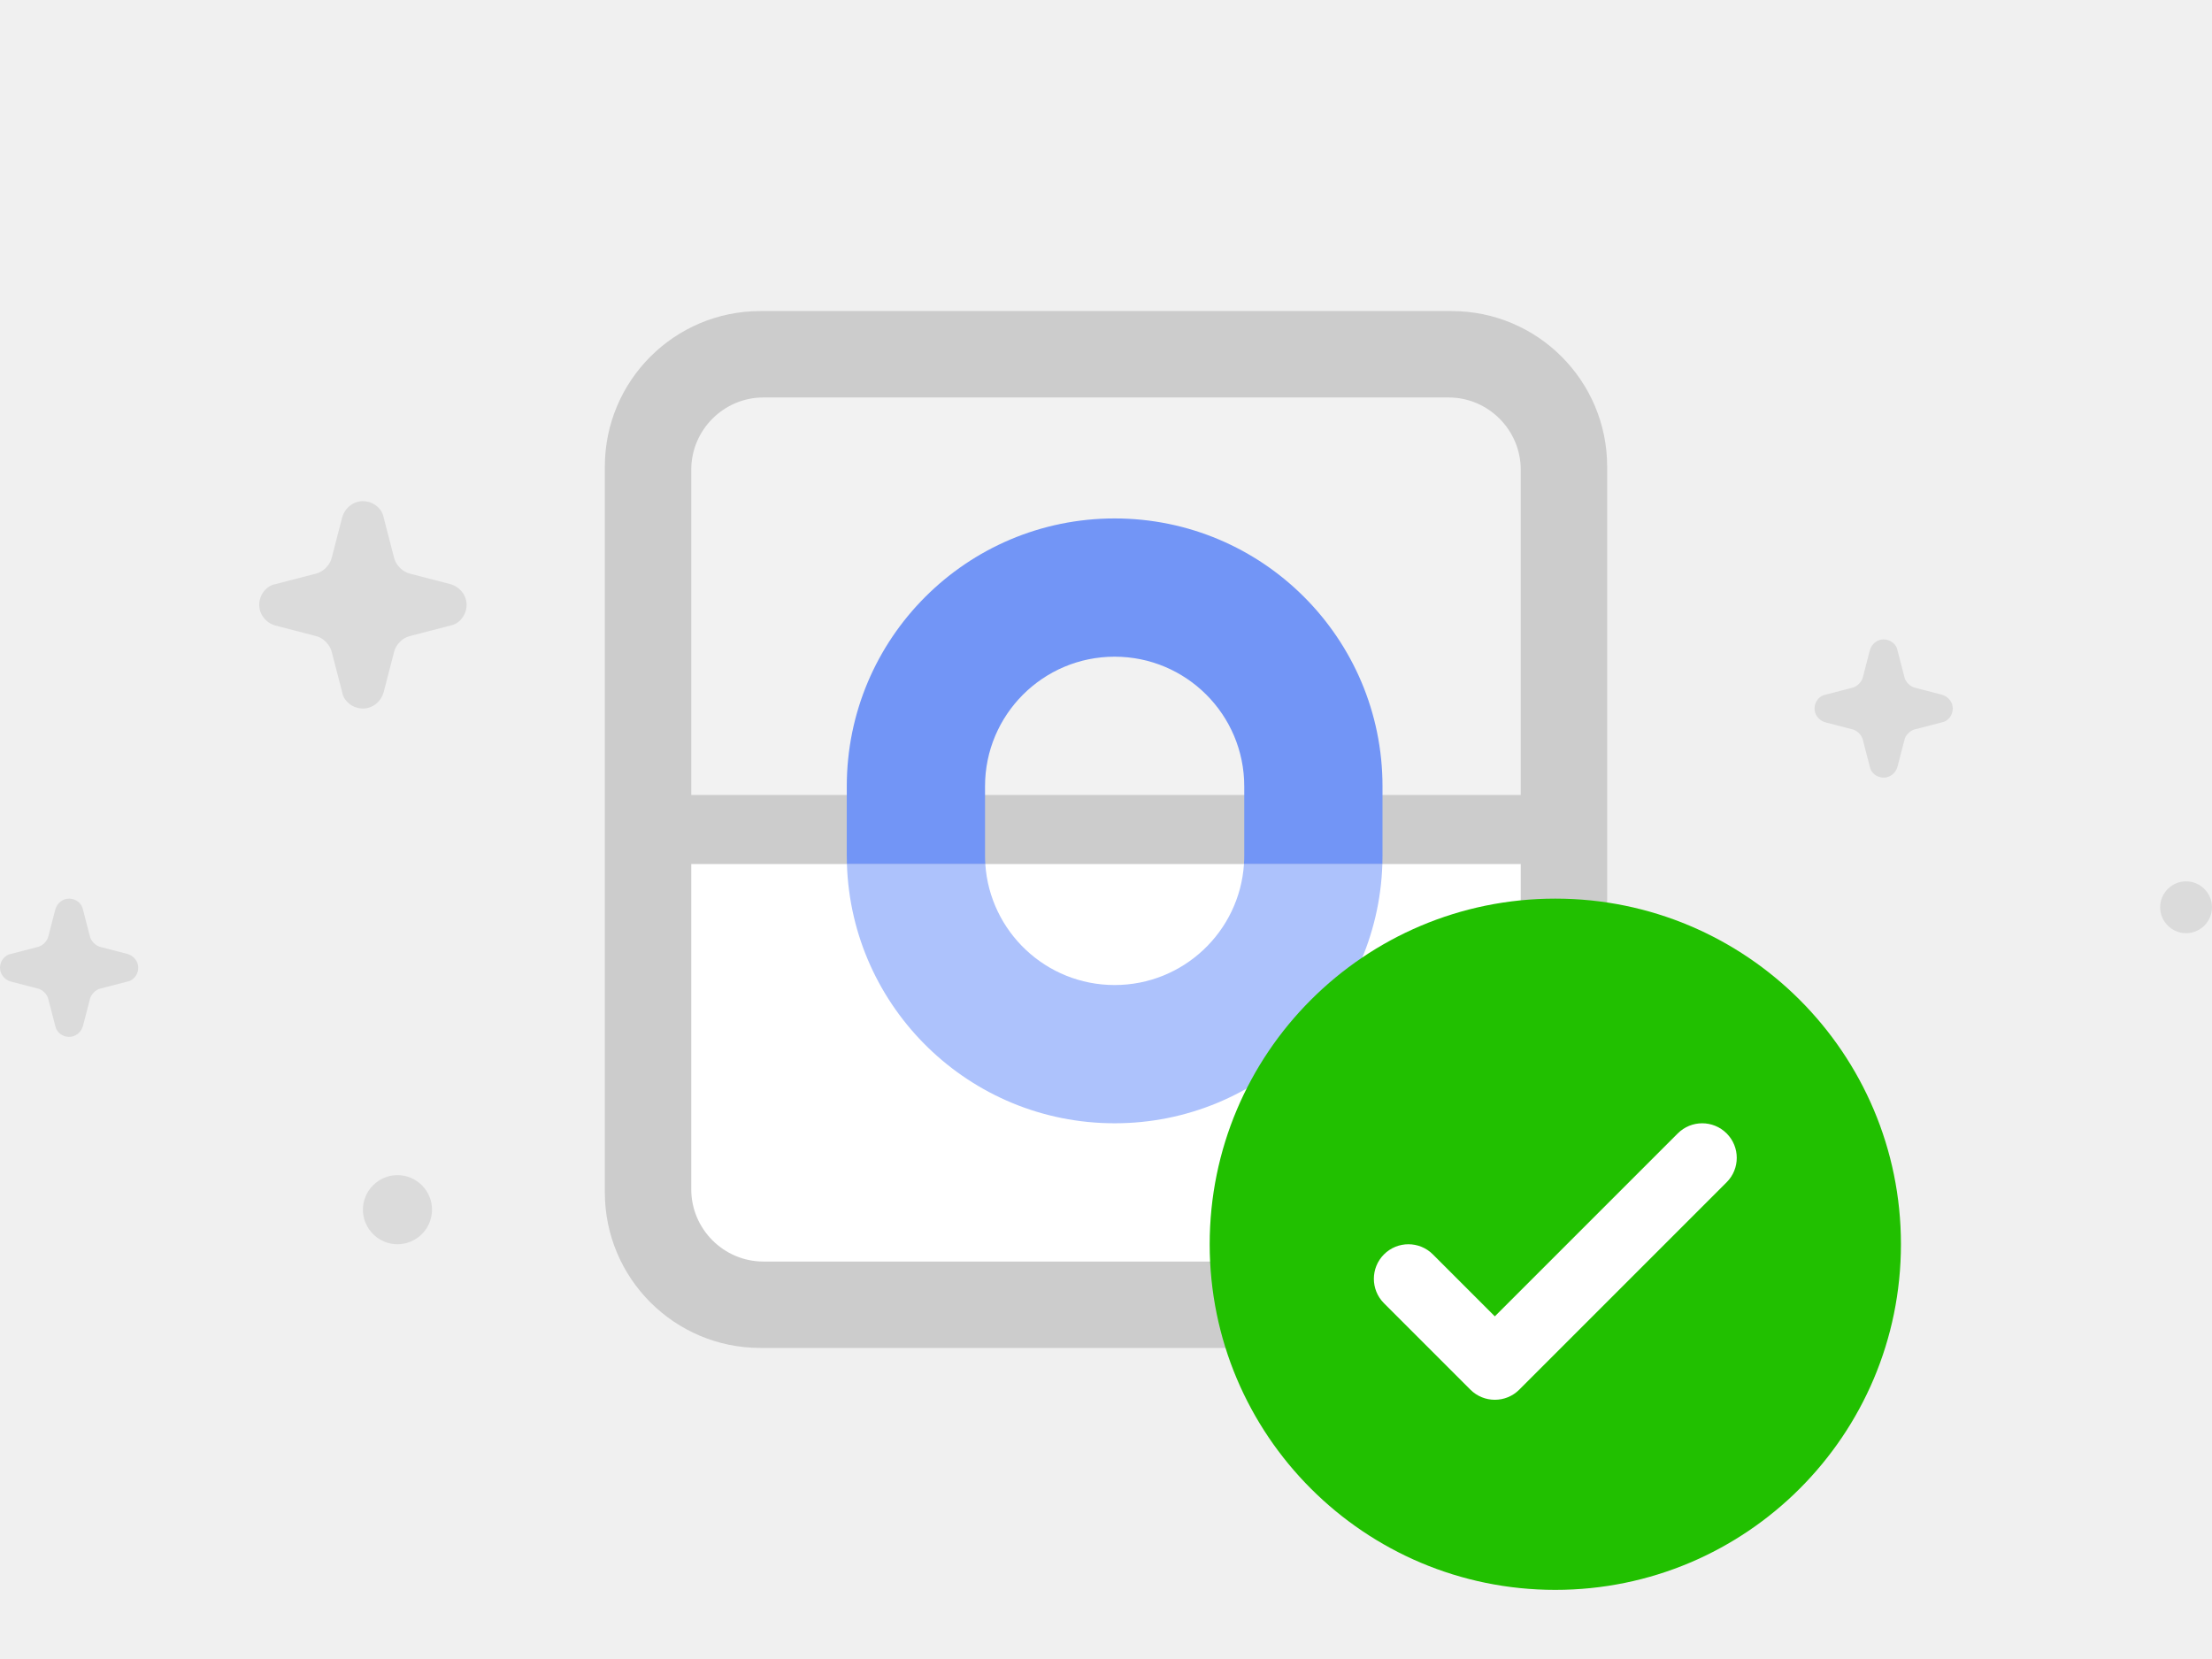
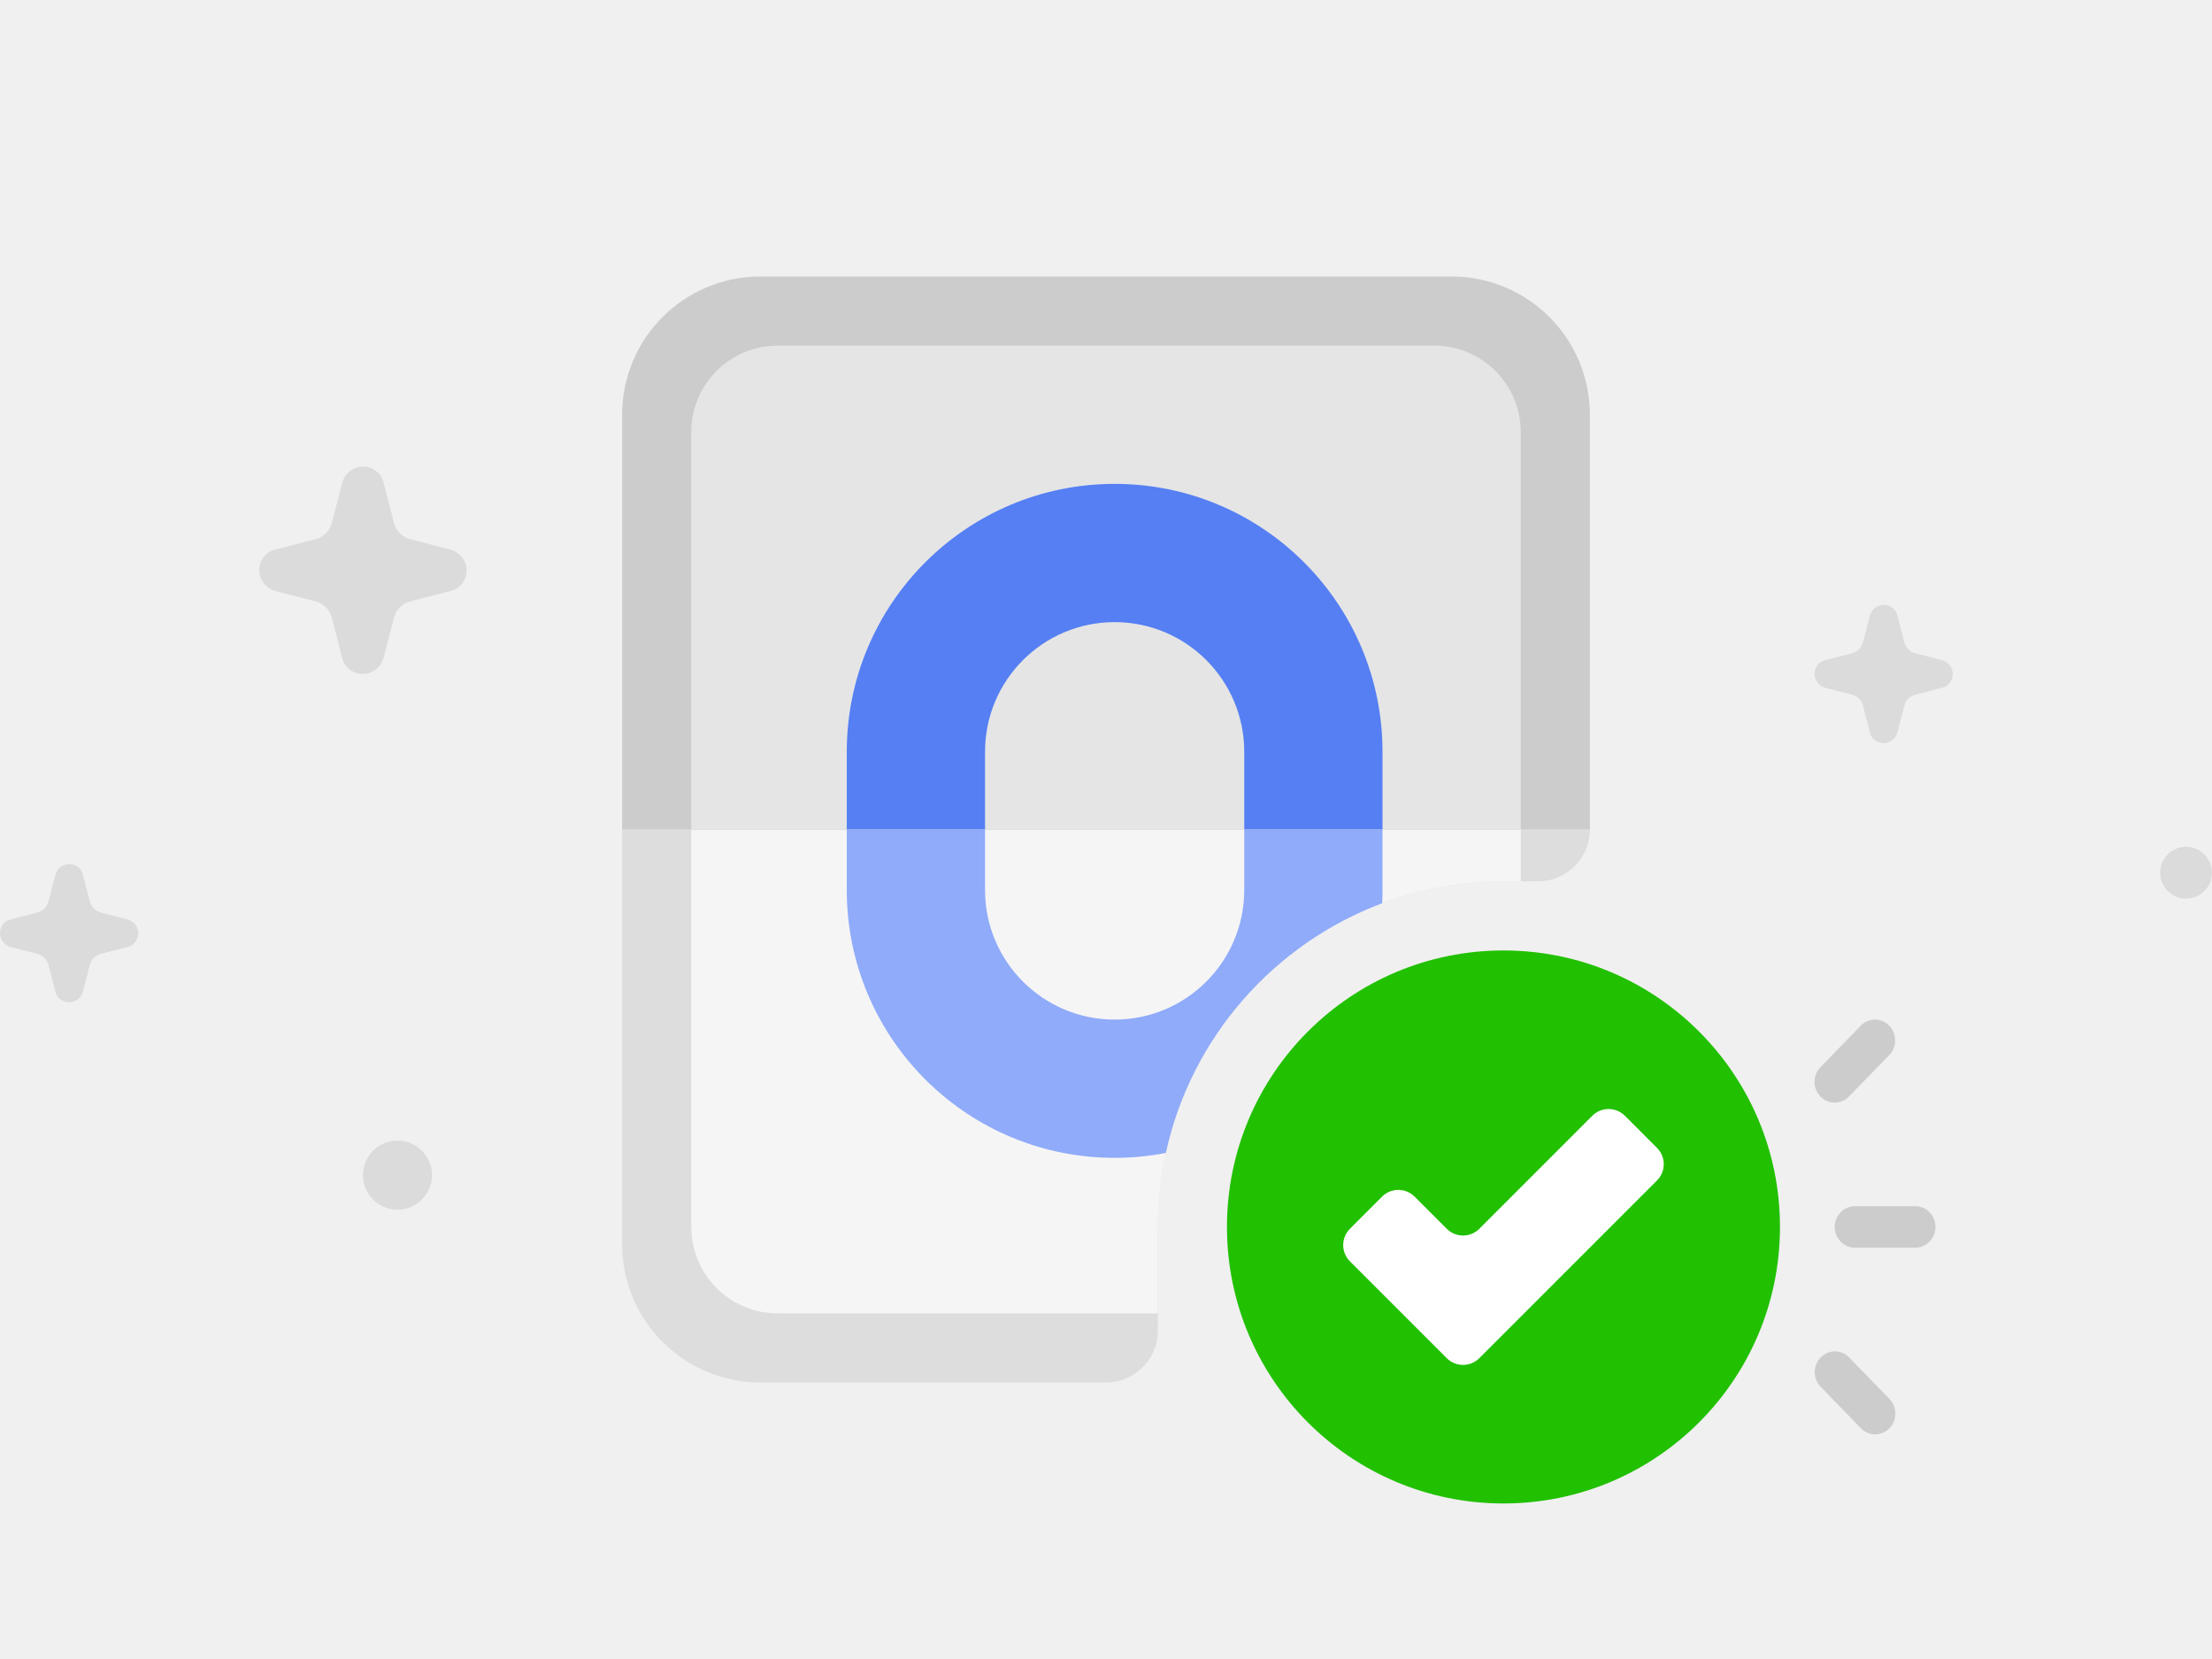
- <svg xmlns="http://www.w3.org/2000/svg" fill="none" height="96" width="128">
-   <g fill="#888" opacity=".2">
-     <path d="m15.943 33.8 2.314-.6c.429-.086.857-.514.943-.943l.6-2.314c.171-.6.686-.943 1.2-.943.6 0 1.114.429 1.2.943l.6 2.314c.086.429.514.857.943.943l2.314.6c.6.171.943.686.943 1.2 0 .6-.429 1.114-.943 1.2l-2.314.6c-.429.086-.857.514-.943.943l-.6 2.314c-.171.6-.686.943-1.2.943-.6 0-1.114-.429-1.2-.943l-.6-2.314c-.086-.429-.514-.857-.943-.943l-2.314-.6c-.6-.171-.943-.686-.943-1.2 0-.6.428-1.114.943-1.2z" />
-     <path d="m105.629 40.2 1.542-.4c.286-.057.572-.343.629-.629l.4-1.542c.114-.4.457-.629.8-.629.4 0 .743.286.8.629l.4 1.542c.057.286.343.572.629.629l1.542.4c.4.114.629.457.629.8 0 .4-.286.743-.629.8l-1.542.4c-.286.057-.572.343-.629.629l-.4 1.542c-.114.4-.457.629-.8.629-.4 0-.743-.286-.8-.629l-.4-1.542c-.057-.286-.343-.572-.629-.629l-1.542-.4c-.4-.114-.629-.457-.629-.8 0-.4.286-.743.629-.8z" />
-     <path d="m2.171 54.8-1.542.4c-.343.057-.629.4-.629.8 0 .343.229.686.629.8l1.542.4c.286.057.572.343.629.629l.4 1.542c.057.343.4.629.8.629.343 0 .686-.229.8-.629l.4-1.542c.057-.286.343-.572.629-.629l1.542-.4c.343-.057.629-.4.629-.8 0-.343-.229-.686-.629-.8l-1.542-.4c-.286-.057-.572-.343-.629-.629l-.4-1.542c-.057-.343-.4-.629-.8-.629-.343 0-.686.229-.8.629l-.4 1.542c-.057.286-.343.572-.629.629z" />
-     <path d="m126.5 54c-.825 0-1.5-.675-1.5-1.5s.675-1.5 1.5-1.5 1.5.675 1.5 1.5-.675 1.5-1.5 1.5z" />
-     <path d="m21 70c0 1.1.9 2 2 2s2-.9 2-2-.9-2-2-2-2 .9-2 2z" />
-   </g>
-   <path d="m84 18h-40c-4.97 0-9 4.03-9 9v42c0 4.97 4.03 9 9 9h40c4.97 0 9-4.03 9-9v-42c0-4.97-4.03-9-9-9z" fill="#ccc" />
-   <path d="m88 46h-48v-18.818c0-2.3 1.878-4.182 4.174-4.182h39.652c2.296 0 4.174 1.882 4.174 4.182z" fill="#f2f2f2" />
-   <path d="m40 50h48v18.818c0 2.3-1.878 4.182-4.174 4.182h-39.652c-2.296 0-4.174-1.882-4.174-4.182z" fill="#fff" />
-   <path d="m71.984 50h8.008c-.264 8.329-7.099 15-15.492 15s-15.228-6.671-15.492-15h8.008c.258 3.909 3.51 7 7.484 7s7.226-3.091 7.484-7z" fill="#adc2fc" />
-   <path d="m49.008 50c-.005-.166-.008-.333-.008-.5v-4c0-8.56 6.94-15.5 15.5-15.5s15.5 6.94 15.5 15.5v4c0 .167-.003.334-.008.5h-8.008c.01-.165.016-.332.016-.5v-4c0-4.142-3.358-7.5-7.5-7.5s-7.5 3.358-7.5 7.5v4c0 .168.005.335.016.5z" fill="#7295f6" />
-   <path d="m90 92c11.046 0 20-8.954 20-20s-8.954-20-20-20-20 8.954-20 20 8.954 20 20 20z" fill="#21c000" />
-   <path clip-rule="evenodd" d="m99.914 65.586c.781.78.781 2.047 0 2.828l-12 12c-.78.781-2.047.781-2.828 0l-5-5c-.781-.78-.781-2.047 0-2.828.78-.781 2.047-.781 2.828 0l3.586 3.586 10.586-10.586c.78-.781 2.047-.781 2.828 0z" fill="#fff" fill-rule="evenodd" />
+ <svg xmlns="http://www.w3.org/2000/svg" fill="none" viewBox="0 0 128 96">
+   <path fill="#888" d="m112.371 39.8-1.542.4a.875.875 0 0 0-.629.628l-.4 1.543a.84.84 0 0 1-.8.629c-.4 0-.743-.286-.8-.629l-.4-1.543a.875.875 0 0 0-.629-.628l-1.542-.4A.842.842 0 0 1 105 39c0-.4.286-.743.629-.8l1.542-.4a.875.875 0 0 0 .629-.629l.4-1.543A.84.84 0 0 1 109 35c.4 0 .743.286.8.628l.4 1.543a.875.875 0 0 0 .629.629l1.542.4c.4.114.629.457.629.8 0 .4-.286.743-.629.8Zm-86.314-5.6-2.314.6c-.429.086-.857.514-.943.943l-.6 2.314c-.171.6-.686.943-1.2.943-.6 0-1.114-.429-1.2-.943l-.6-2.314c-.086-.429-.514-.857-.943-.943l-2.314-.6c-.6-.172-.943-.686-.943-1.2 0-.6.429-1.114.943-1.2l2.314-.6c.429-.086.857-.514.943-.943l.6-2.314c.171-.6.686-.943 1.2-.943.6 0 1.114.428 1.2.943l.6 2.314c.086.429.514.857.943.943l2.314.6c.6.171.943.686.943 1.2 0 .6-.428 1.114-.943 1.2ZM7.371 54.8l-1.542.4a.875.875 0 0 0-.629.628l-.4 1.543A.841.841 0 0 1 4 58c-.4 0-.743-.286-.8-.629l-.4-1.543a.875.875 0 0 0-.629-.628L.63 54.8A.841.841 0 0 1 0 54c0-.4.286-.743.629-.8l1.542-.4a.876.876 0 0 0 .629-.629l.4-1.543A.841.841 0 0 1 4 50c.4 0 .743.286.8.628l.4 1.543a.876.876 0 0 0 .629.629l1.542.4c.4.114.629.457.629.8 0 .4-.286.743-.629.8ZM126.5 52c-.825 0-1.5-.675-1.5-1.5s.675-1.5 1.5-1.5 1.5.675 1.5 1.5-.675 1.5-1.5 1.5ZM23 70c-1.1 0-2-.9-2-2s.9-2 2-2 2 .9 2 2-.9 2-2 2Z" opacity=".2" />
+   <path fill="#DDD" d="M36 48v24a8 8 0 0 0 8 8h20a3 3 0 0 0 3-3v-6c0-11.046 8.954-20 20-20h2a3 3 0 0 0 3-3" />
+   <path fill="#F5F5F5" d="M40 48v23a5 5 0 0 0 5 5h22v-5c0-11.046 8.954-20 20-20h1v-3H40Z" />
+   <path fill="#CCC" d="M36 24a8 8 0 0 1 8-8h40a8 8 0 0 1 8 8v24H36V24Z" />
+   <path fill="#E5E5E5" d="M40 25a5 5 0 0 1 5-5h38a5 5 0 0 1 5 5v23H40V25Z" />
+   <path fill="#557FF3" d="M64.5 28C55.94 28 49 34.94 49 43.5V48h8v-4.5a7.5 7.5 0 0 1 15 0V48h8v-4.5C80 34.94 73.06 28 64.5 28Z" />
+   <path fill="#8FABF9" d="M72 51.5a7.5 7.5 0 0 1-15 0V48h-8v3.5l.005.4C49.217 60.276 56.074 67 64.5 67c1.013 0 2.003-.099 2.962-.284 1.456-6.669 6.237-12.093 12.52-14.448.005-.123.01-.245.013-.368l.005-.4V48h-8v3.5Z" />
+   <path fill="#21C000" d="M87 87c8.837 0 16-7.163 16-16s-7.163-16-16-16-16 7.163-16 16 7.163 16 16 16Z" />
+   <path fill="#fff" d="M95.885 68.31c.52-.52.52-1.365 0-1.885l-1.859-1.86a1.333 1.333 0 0 0-1.885 0l-6.538 6.54c-.52.52-1.365.52-1.885 0l-1.86-1.86a1.333 1.333 0 0 0-1.884 0l-1.859 1.86c-.52.52-.52 1.364 0 1.884l5.603 5.603c.52.52 1.364.52 1.885 0L95.885 68.31Z" />
+   <path fill="#CCC" d="M108.501 59c.298 0 .595.12.823.354.454.468.454 1.23 0 1.698l-2.333 2.4a1.145 1.145 0 0 1-1.65 0 1.226 1.226 0 0 1 0-1.698l2.332-2.4c.228-.234.525-.354.823-.354h.005Zm-1.166 10.798h3.499c.641 0 1.166.54 1.166 1.2 0 .66-.525 1.2-1.166 1.2h-3.499c-.641 0-1.166-.54-1.166-1.2 0-.66.525-1.2 1.166-1.2Zm-1.982 8.754c.227-.234.525-.354.822-.354h.006c.297 0 .595.12.822.354l2.333 2.4c.454.467.454 1.23 0 1.697a1.146 1.146 0 0 1-1.651 0l-2.332-2.4a1.226 1.226 0 0 1 0-1.697Z" />
</svg>
